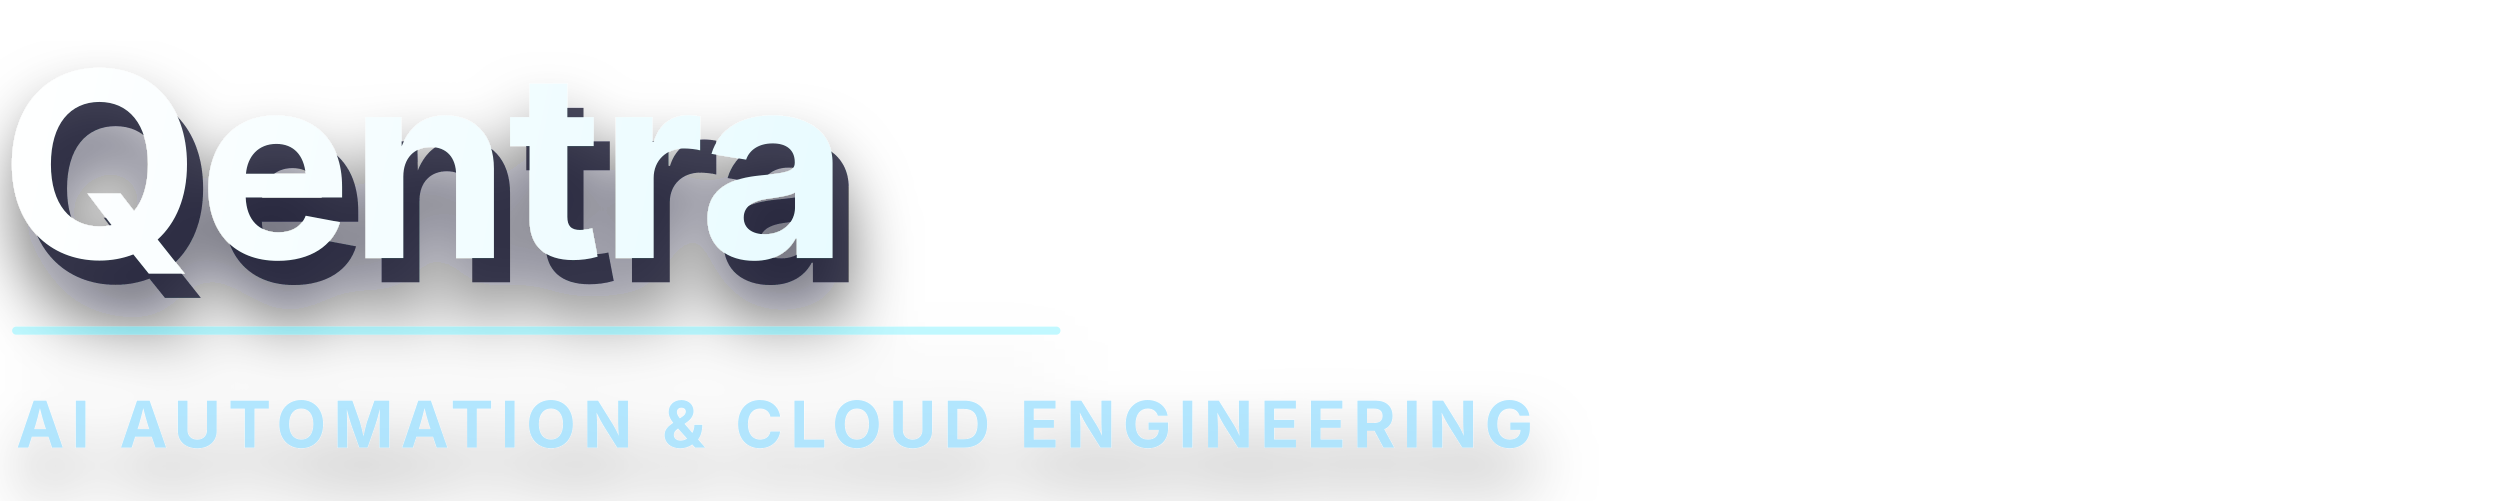
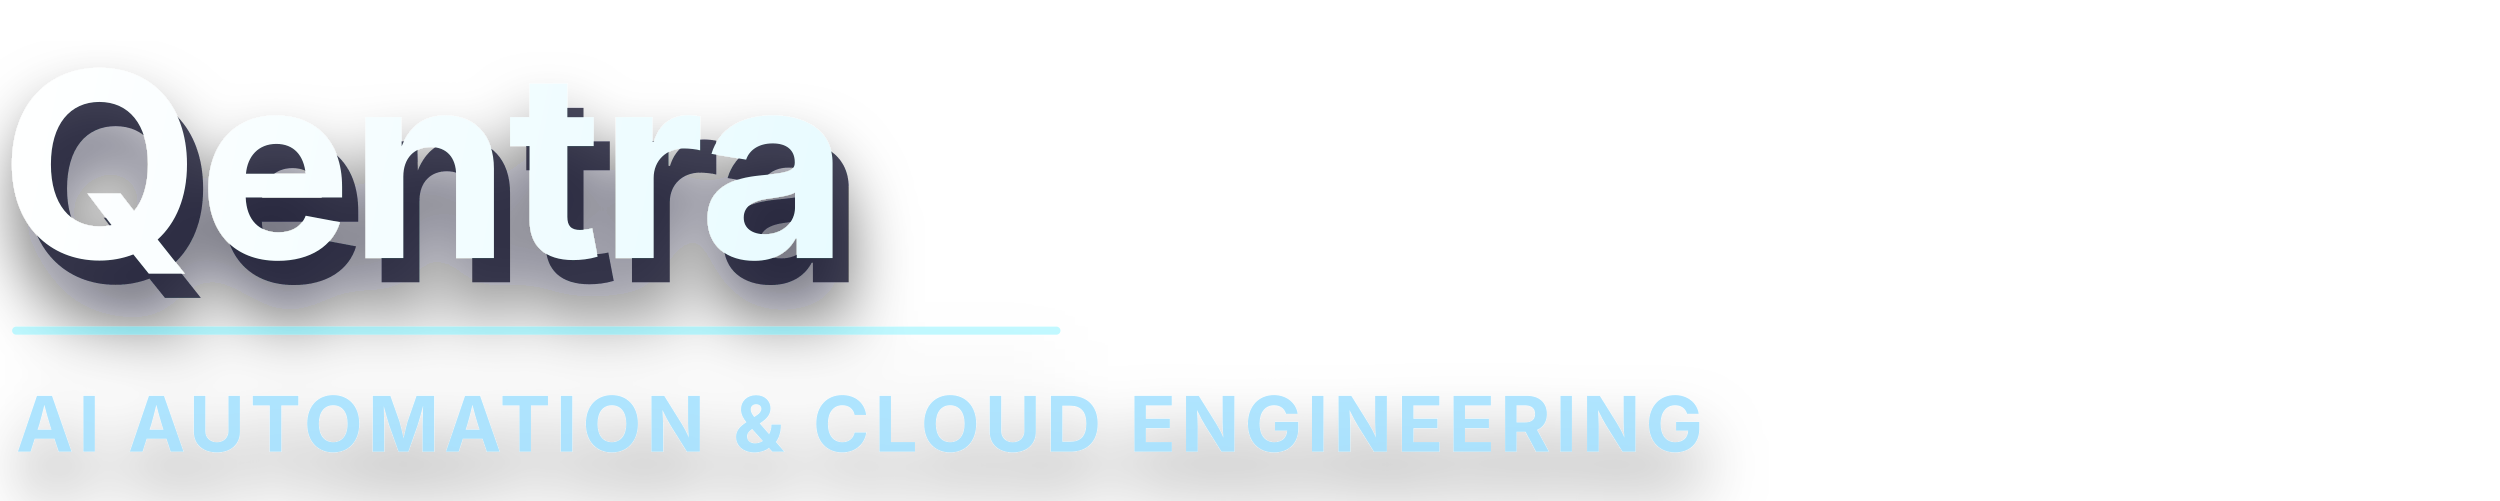
<svg xmlns="http://www.w3.org/2000/svg" width="600" height="120" viewBox="0 0 620 120" fill="none">
  <defs>
    <linearGradient id="text-main" x1="0" y1="20" x2="380" y2="96" gradientUnits="userSpaceOnUse">
      <stop offset="0" stop-color="#ffffff" />
      <stop offset="0.55" stop-color="#e8fbff" />
      <stop offset="1" stop-color="#9df7ff" />
    </linearGradient>
    <filter id="text-depth" x="-80" y="-60" width="860" height="190" color-interpolation-filters="sRGB">
      <feDropShadow dx="0" dy="10" stdDeviation="8" flood-color="#000814" flood-opacity="0.62" />
    </filter>
  </defs>
  <rect width="620" height="120" fill="transparent" />
  <g filter="url(#text-depth)">
    <text x="0" y="62" font-family="Space Grotesk, Sora, Inter, Arial, sans-serif" font-weight="700" font-size="64" letter-spacing="-0.6" fill="#071126" opacity="0.75" transform="translate(4 6)">Qentra</text>
    <text x="0" y="62" font-family="Space Grotesk, Sora, Inter, Arial, sans-serif" font-weight="700" font-size="64" letter-spacing="-0.6" fill="url(#text-main)">Qentra</text>
    <path d="M4 80H262" stroke="#0ee7ff" stroke-opacity="0.24" stroke-width="2" stroke-linecap="round" />
-     <text x="4" y="109" fill="#9bdfff" opacity="0.76" font-family="Inter, Arial, sans-serif" font-size="16" font-weight="700" letter-spacing="1.8">AI AUTOMATION &amp; CLOUD ENGINEERING</text>
+     <text x="4" y="110" fill="#9bdfff" opacity="0.8" font-family="Inter, Arial, sans-serif" font-size="19" font-weight="700" letter-spacing="1.25">AI AUTOMATION &amp; CLOUD ENGINEERING</text>
  </g>
</svg>
